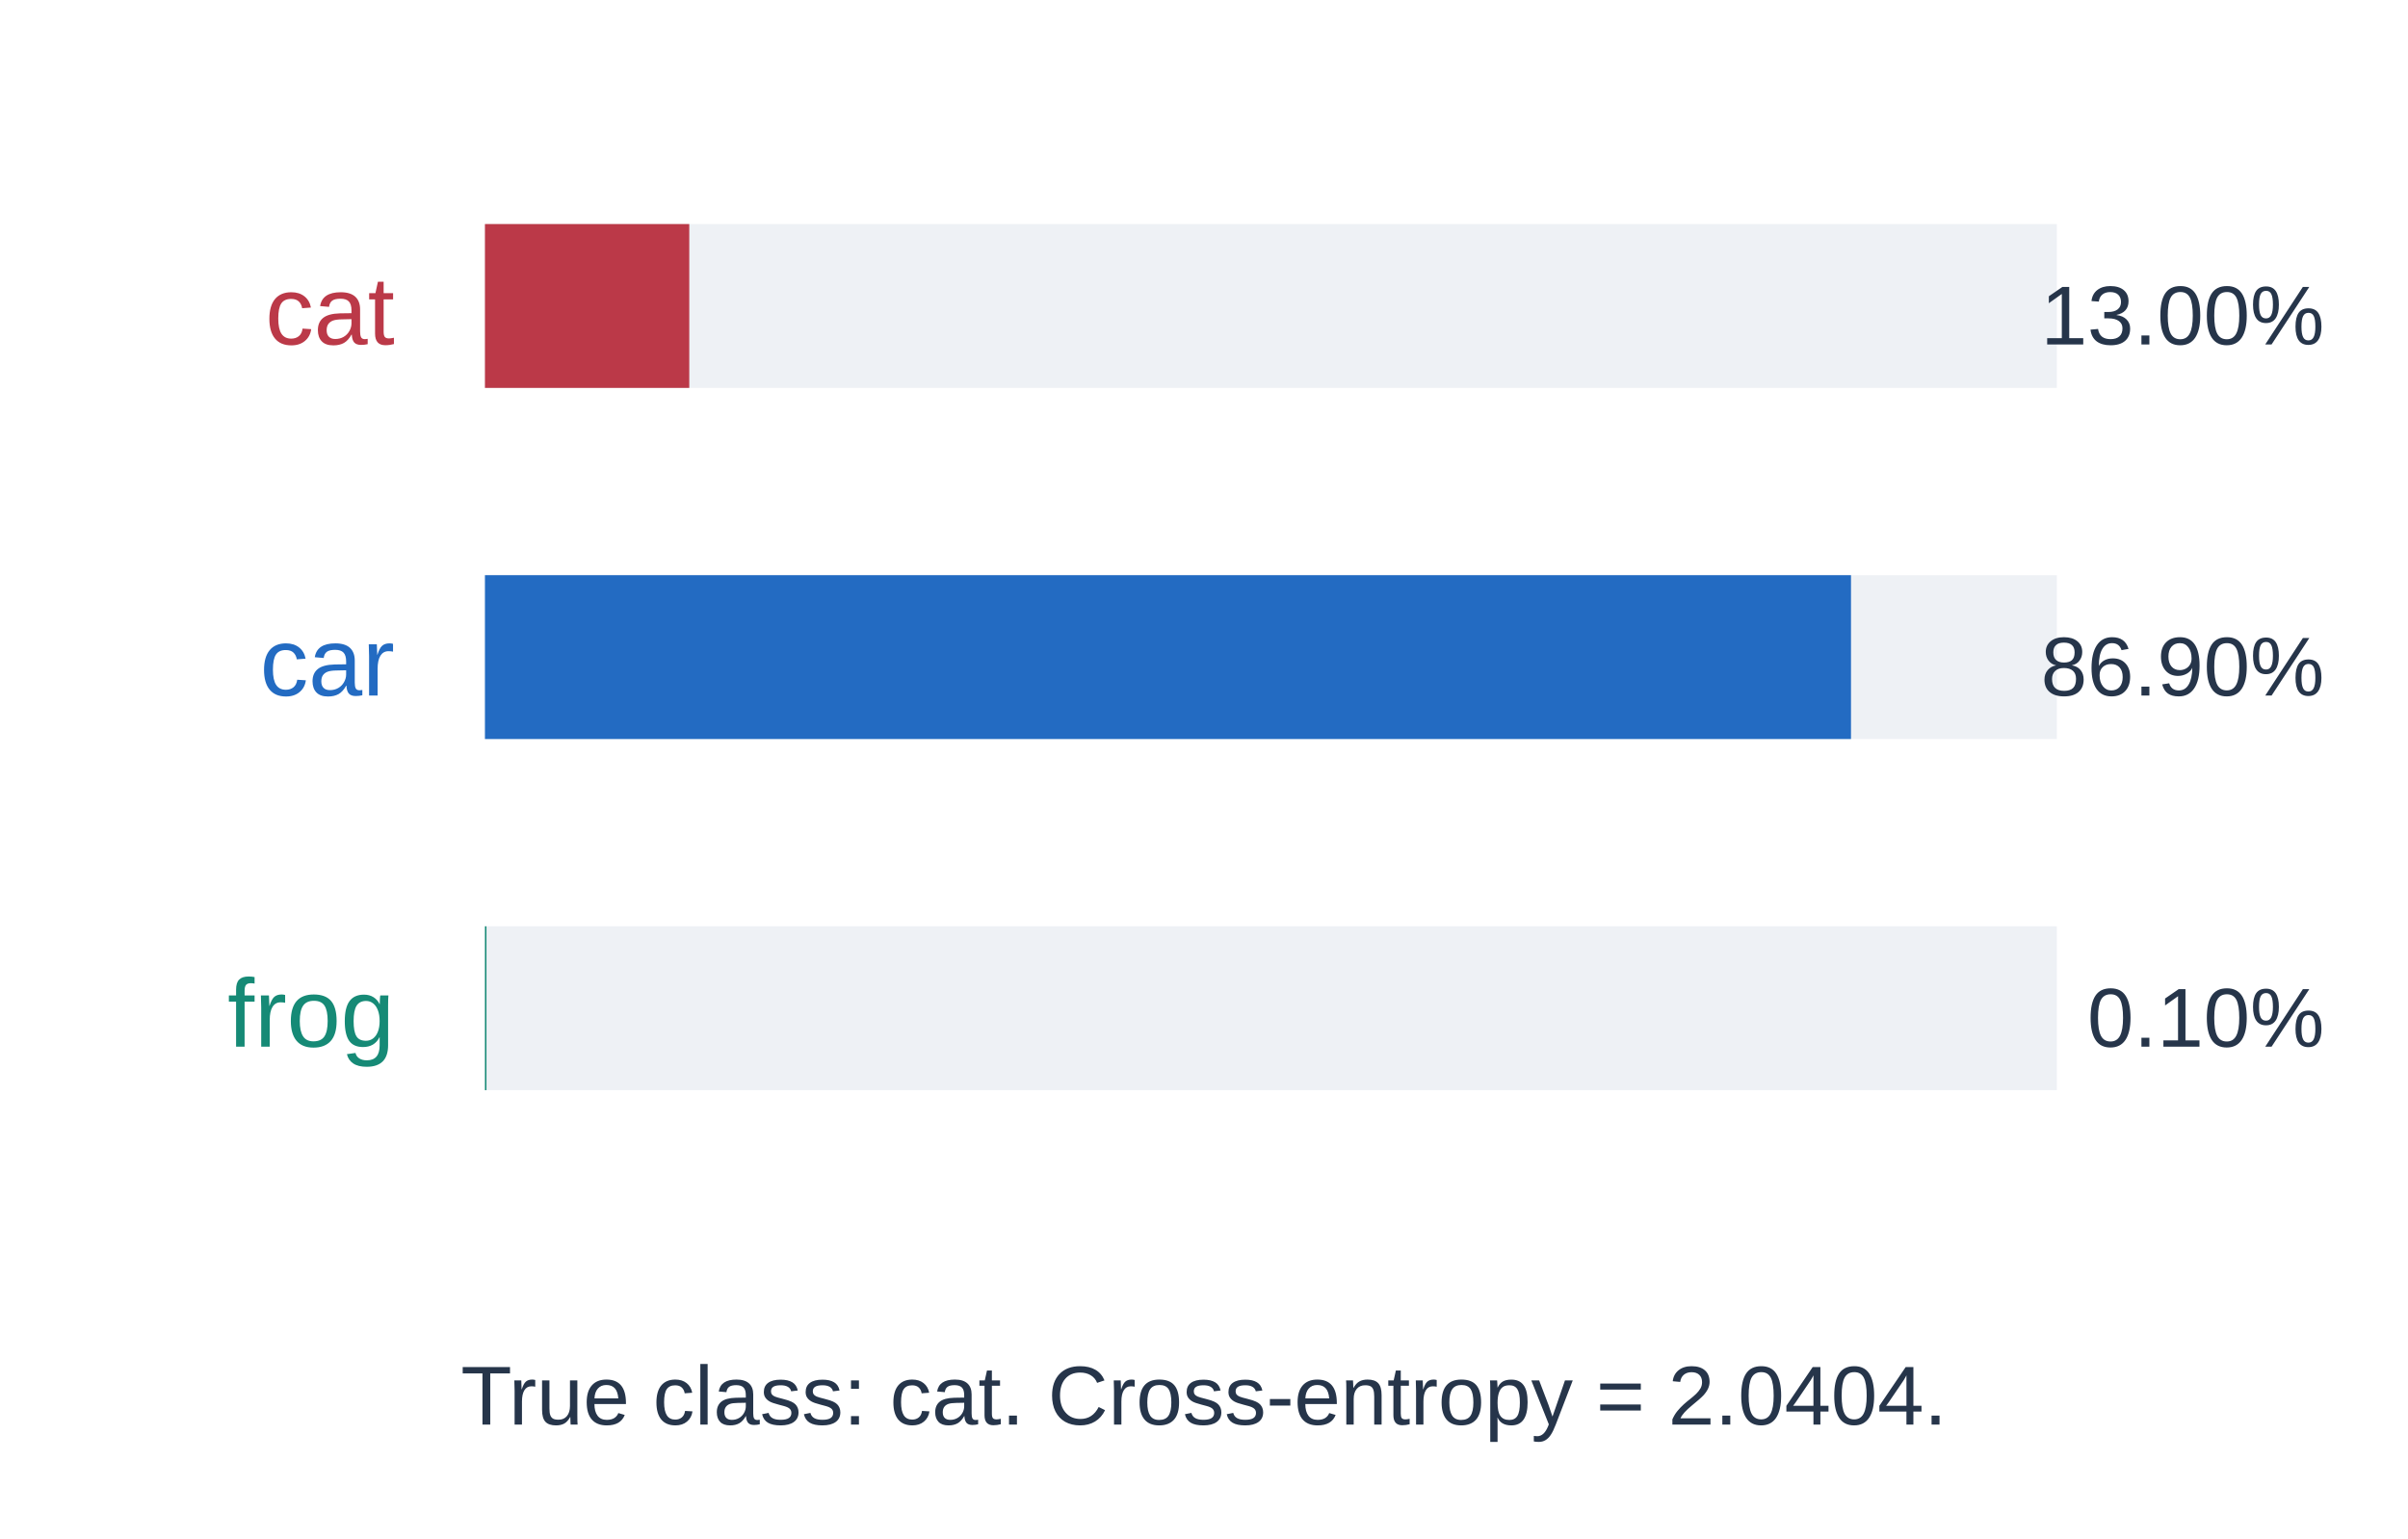
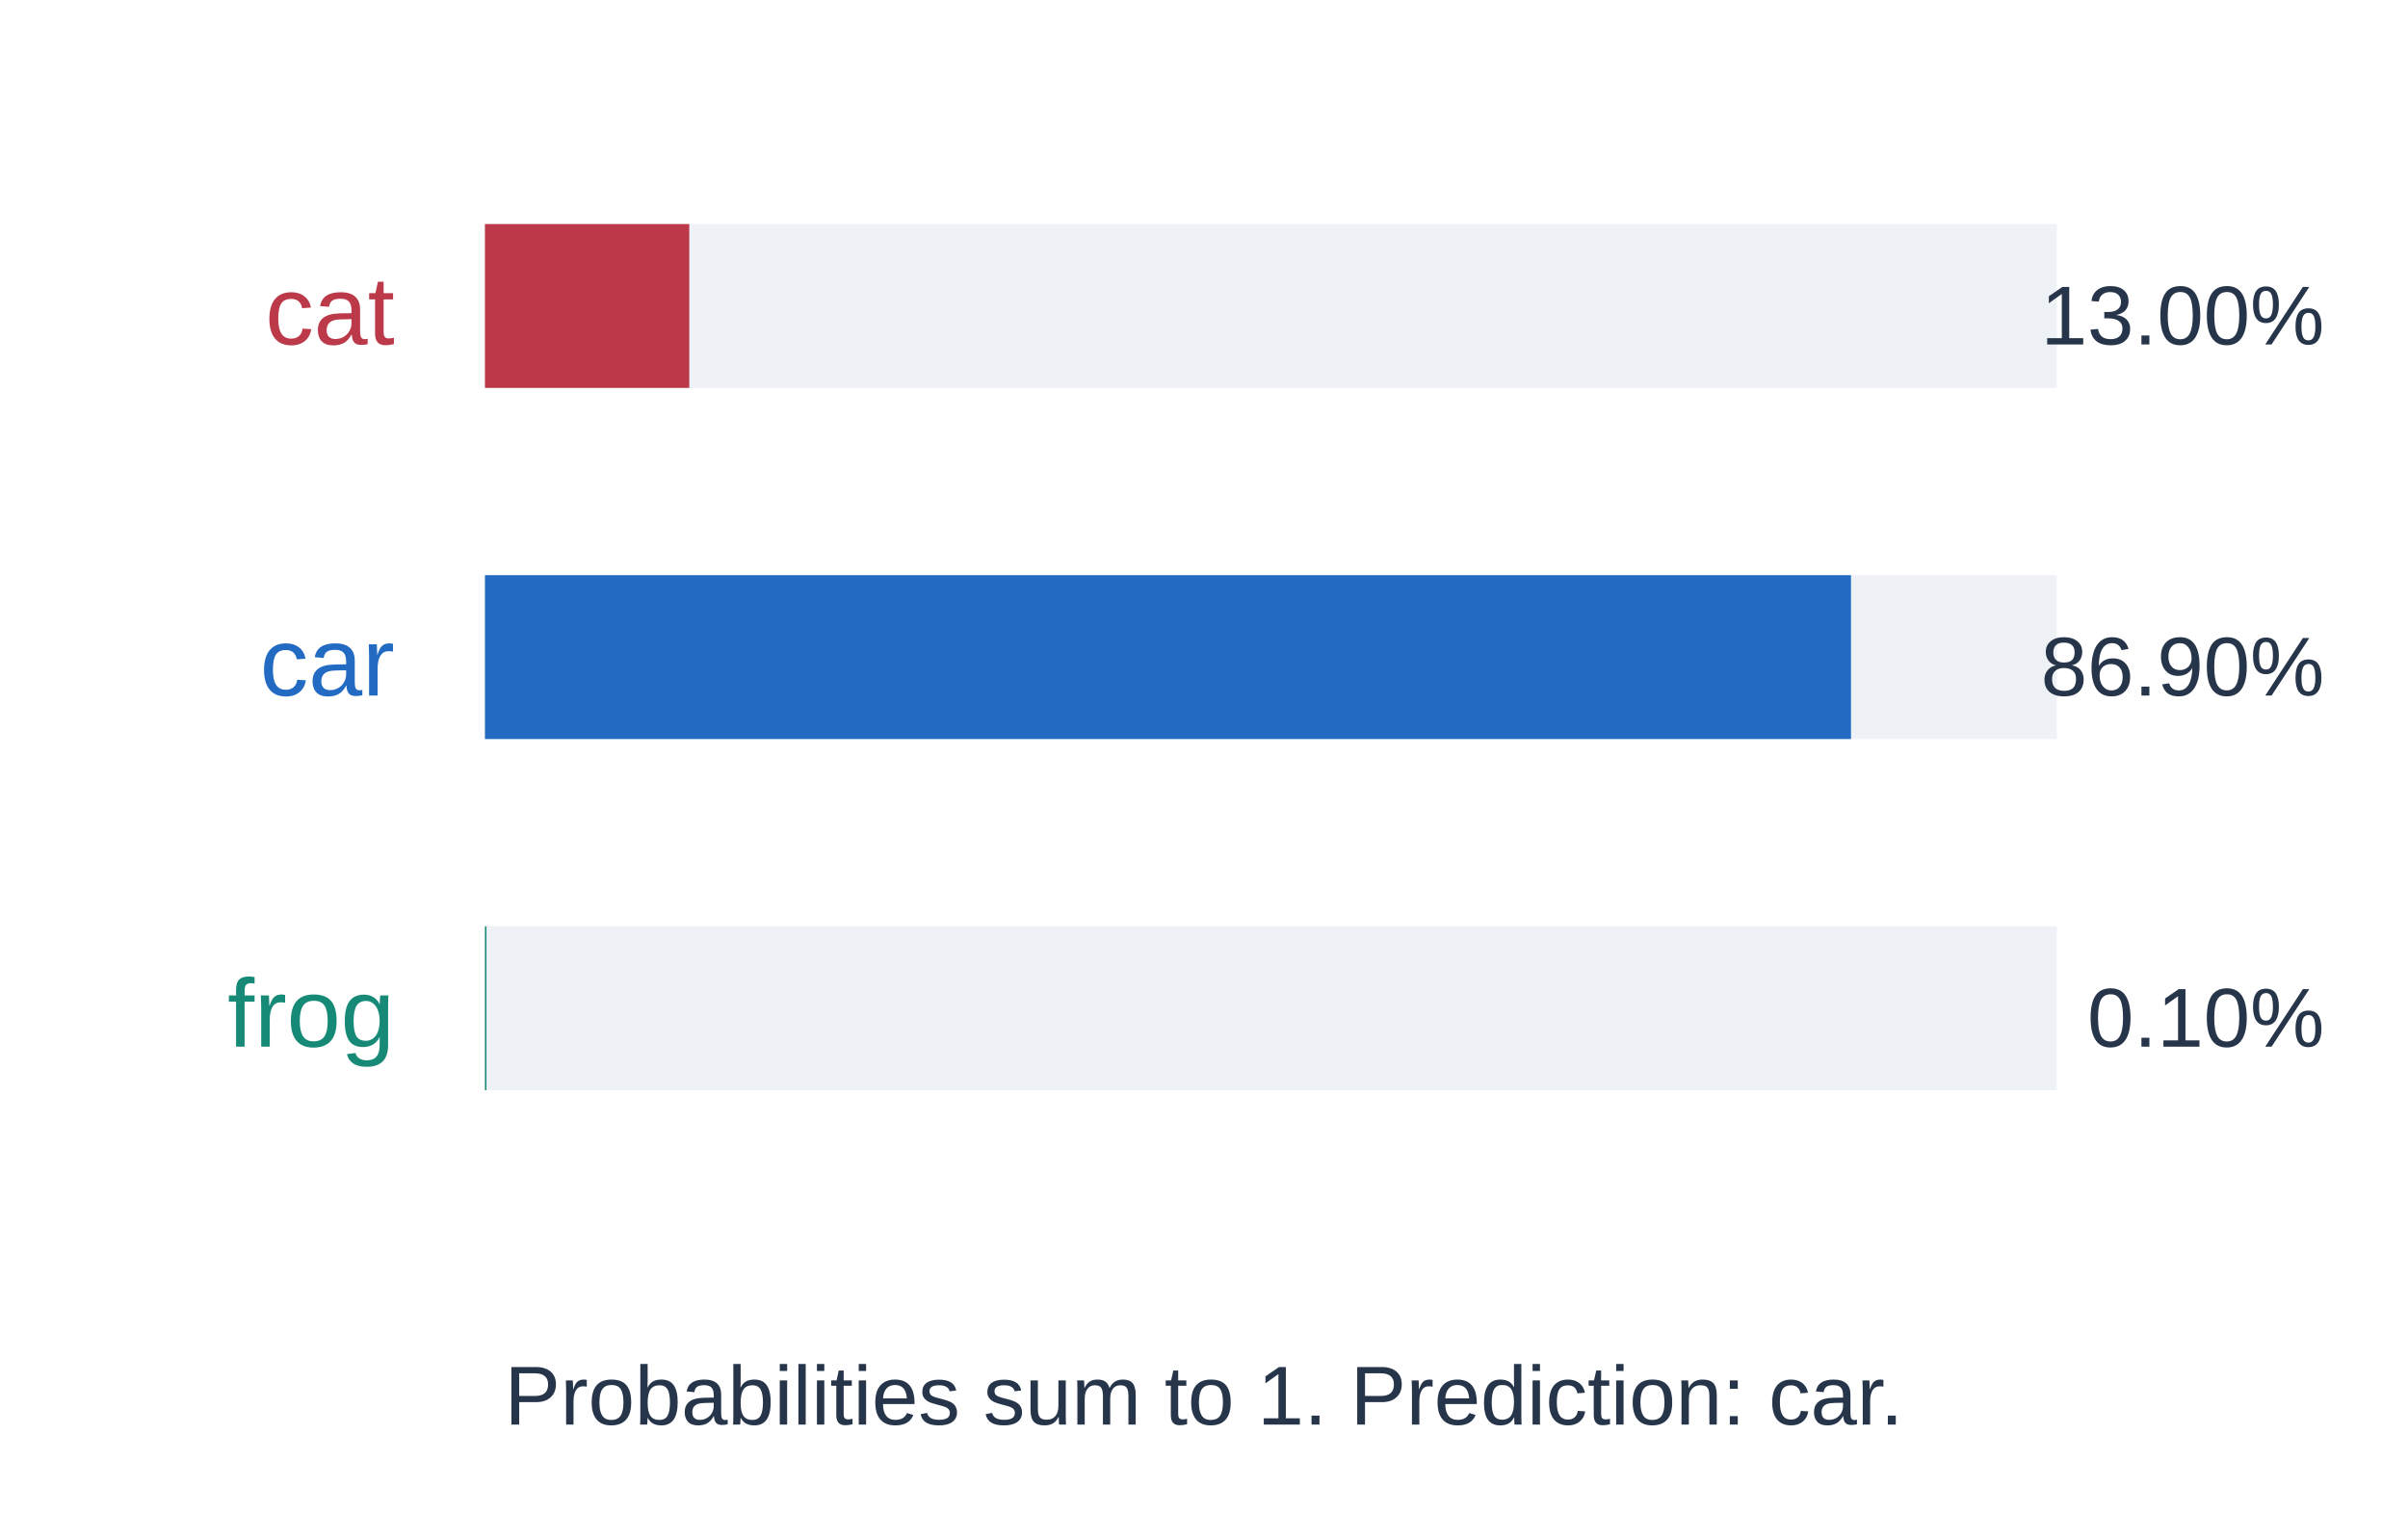
<svg xmlns="http://www.w3.org/2000/svg" viewBox="0 0 720 460" role="img">
  <text x="118" y="103" font-family="Arial,sans-serif" font-size="29" text-anchor="end" fill="#bb3948">cat</text>
  <rect x="145" y="67" width="470" height="49" fill="#eef1f5" />
  <rect x="145" y="67" width="61.092" height="49" fill="#bb3948" />
  <text x="695" y="103" font-family="Arial,sans-serif" font-size="25" text-anchor="end" fill="#26354a">13.00%</text>
  <text x="118" y="208" font-family="Arial,sans-serif" font-size="29" text-anchor="end" fill="#236bc2">car</text>
  <rect x="145" y="172" width="470" height="49" fill="#eef1f5" />
  <rect x="145" y="172" width="408.453" height="49" fill="#236bc2" />
  <text x="695" y="208" font-family="Arial,sans-serif" font-size="25" text-anchor="end" fill="#26354a">86.90%</text>
  <text x="118" y="313" font-family="Arial,sans-serif" font-size="29" text-anchor="end" fill="#168a76">frog</text>
  <rect x="145" y="277" width="470" height="49" fill="#eef1f5" />
  <rect x="145" y="277" width="0.455" height="49" fill="#168a76" />
  <text x="695" y="313" font-family="Arial,sans-serif" font-size="25" text-anchor="end" fill="#26354a">0.10%</text>
-   <text x="360" y="426" font-family="Arial,sans-serif" font-size="25" text-anchor="middle" fill="#26354a">True class: cat.  Cross-entropy = 2.0404.</text>
+   <text x="360" y="426" font-family="Arial,sans-serif" font-size="25" text-anchor="middle" fill="#26354a">Probabilities sum to 1. Prediction: car.</text>
</svg>
